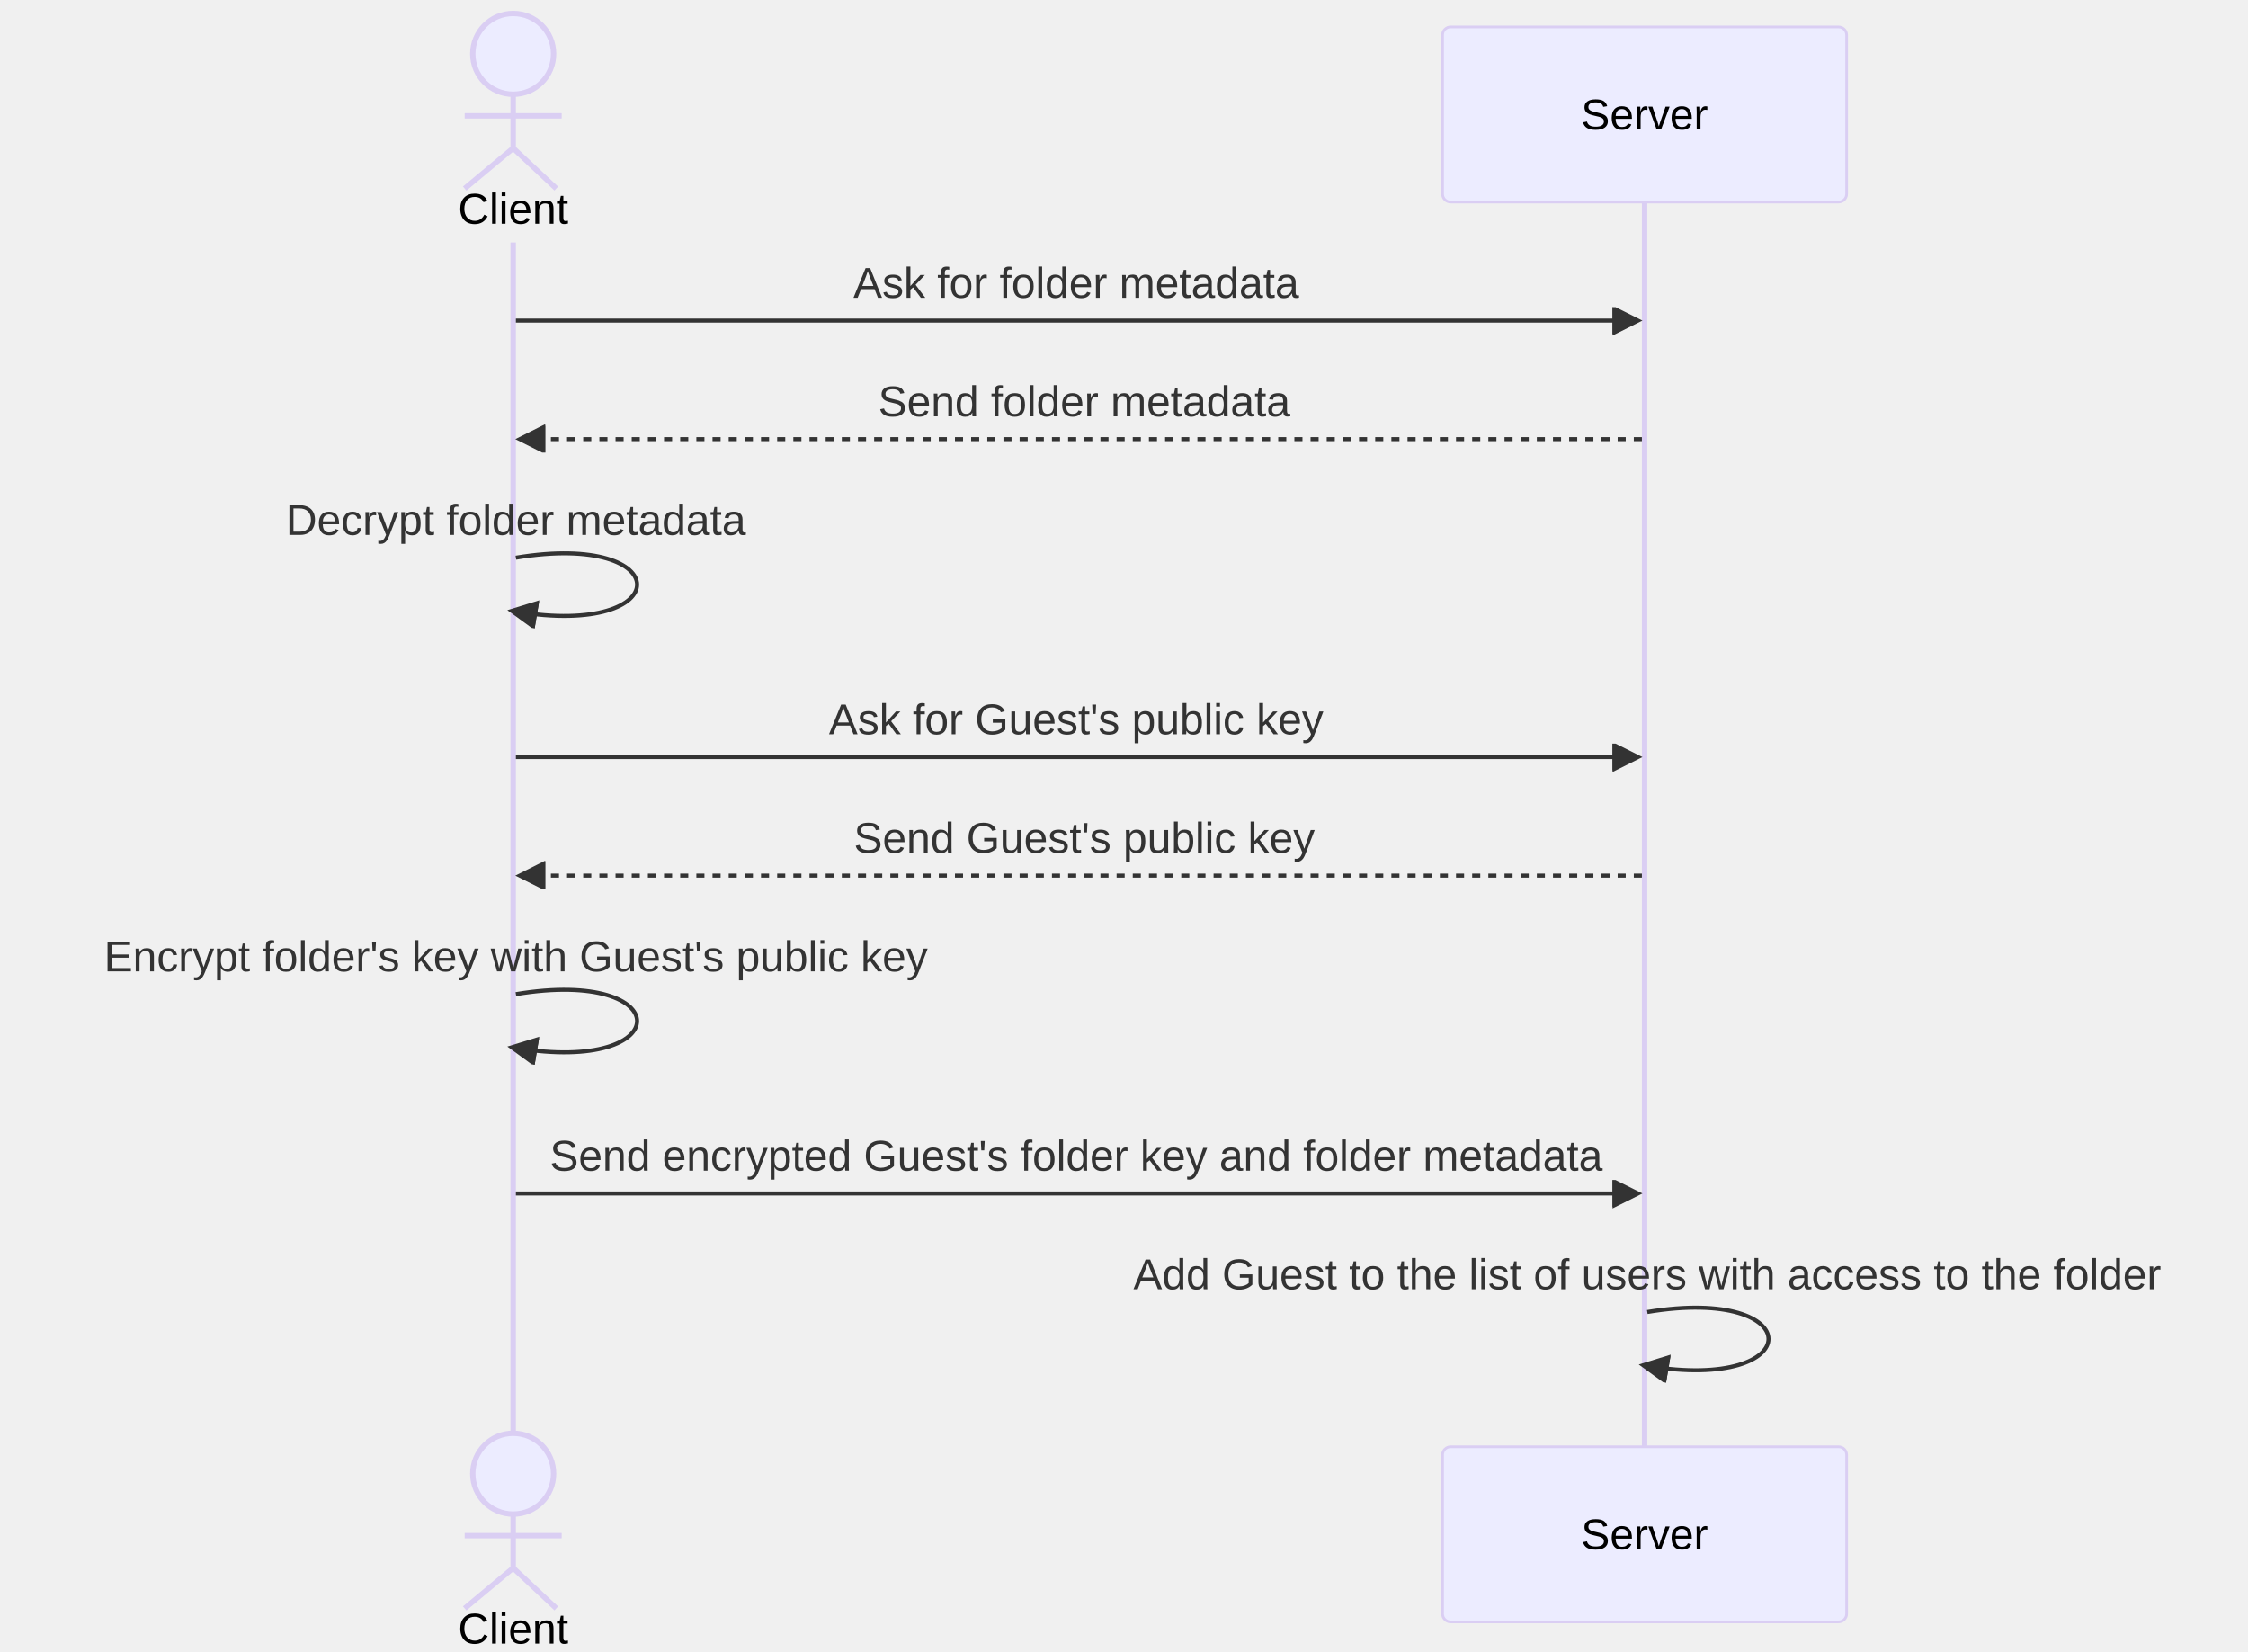
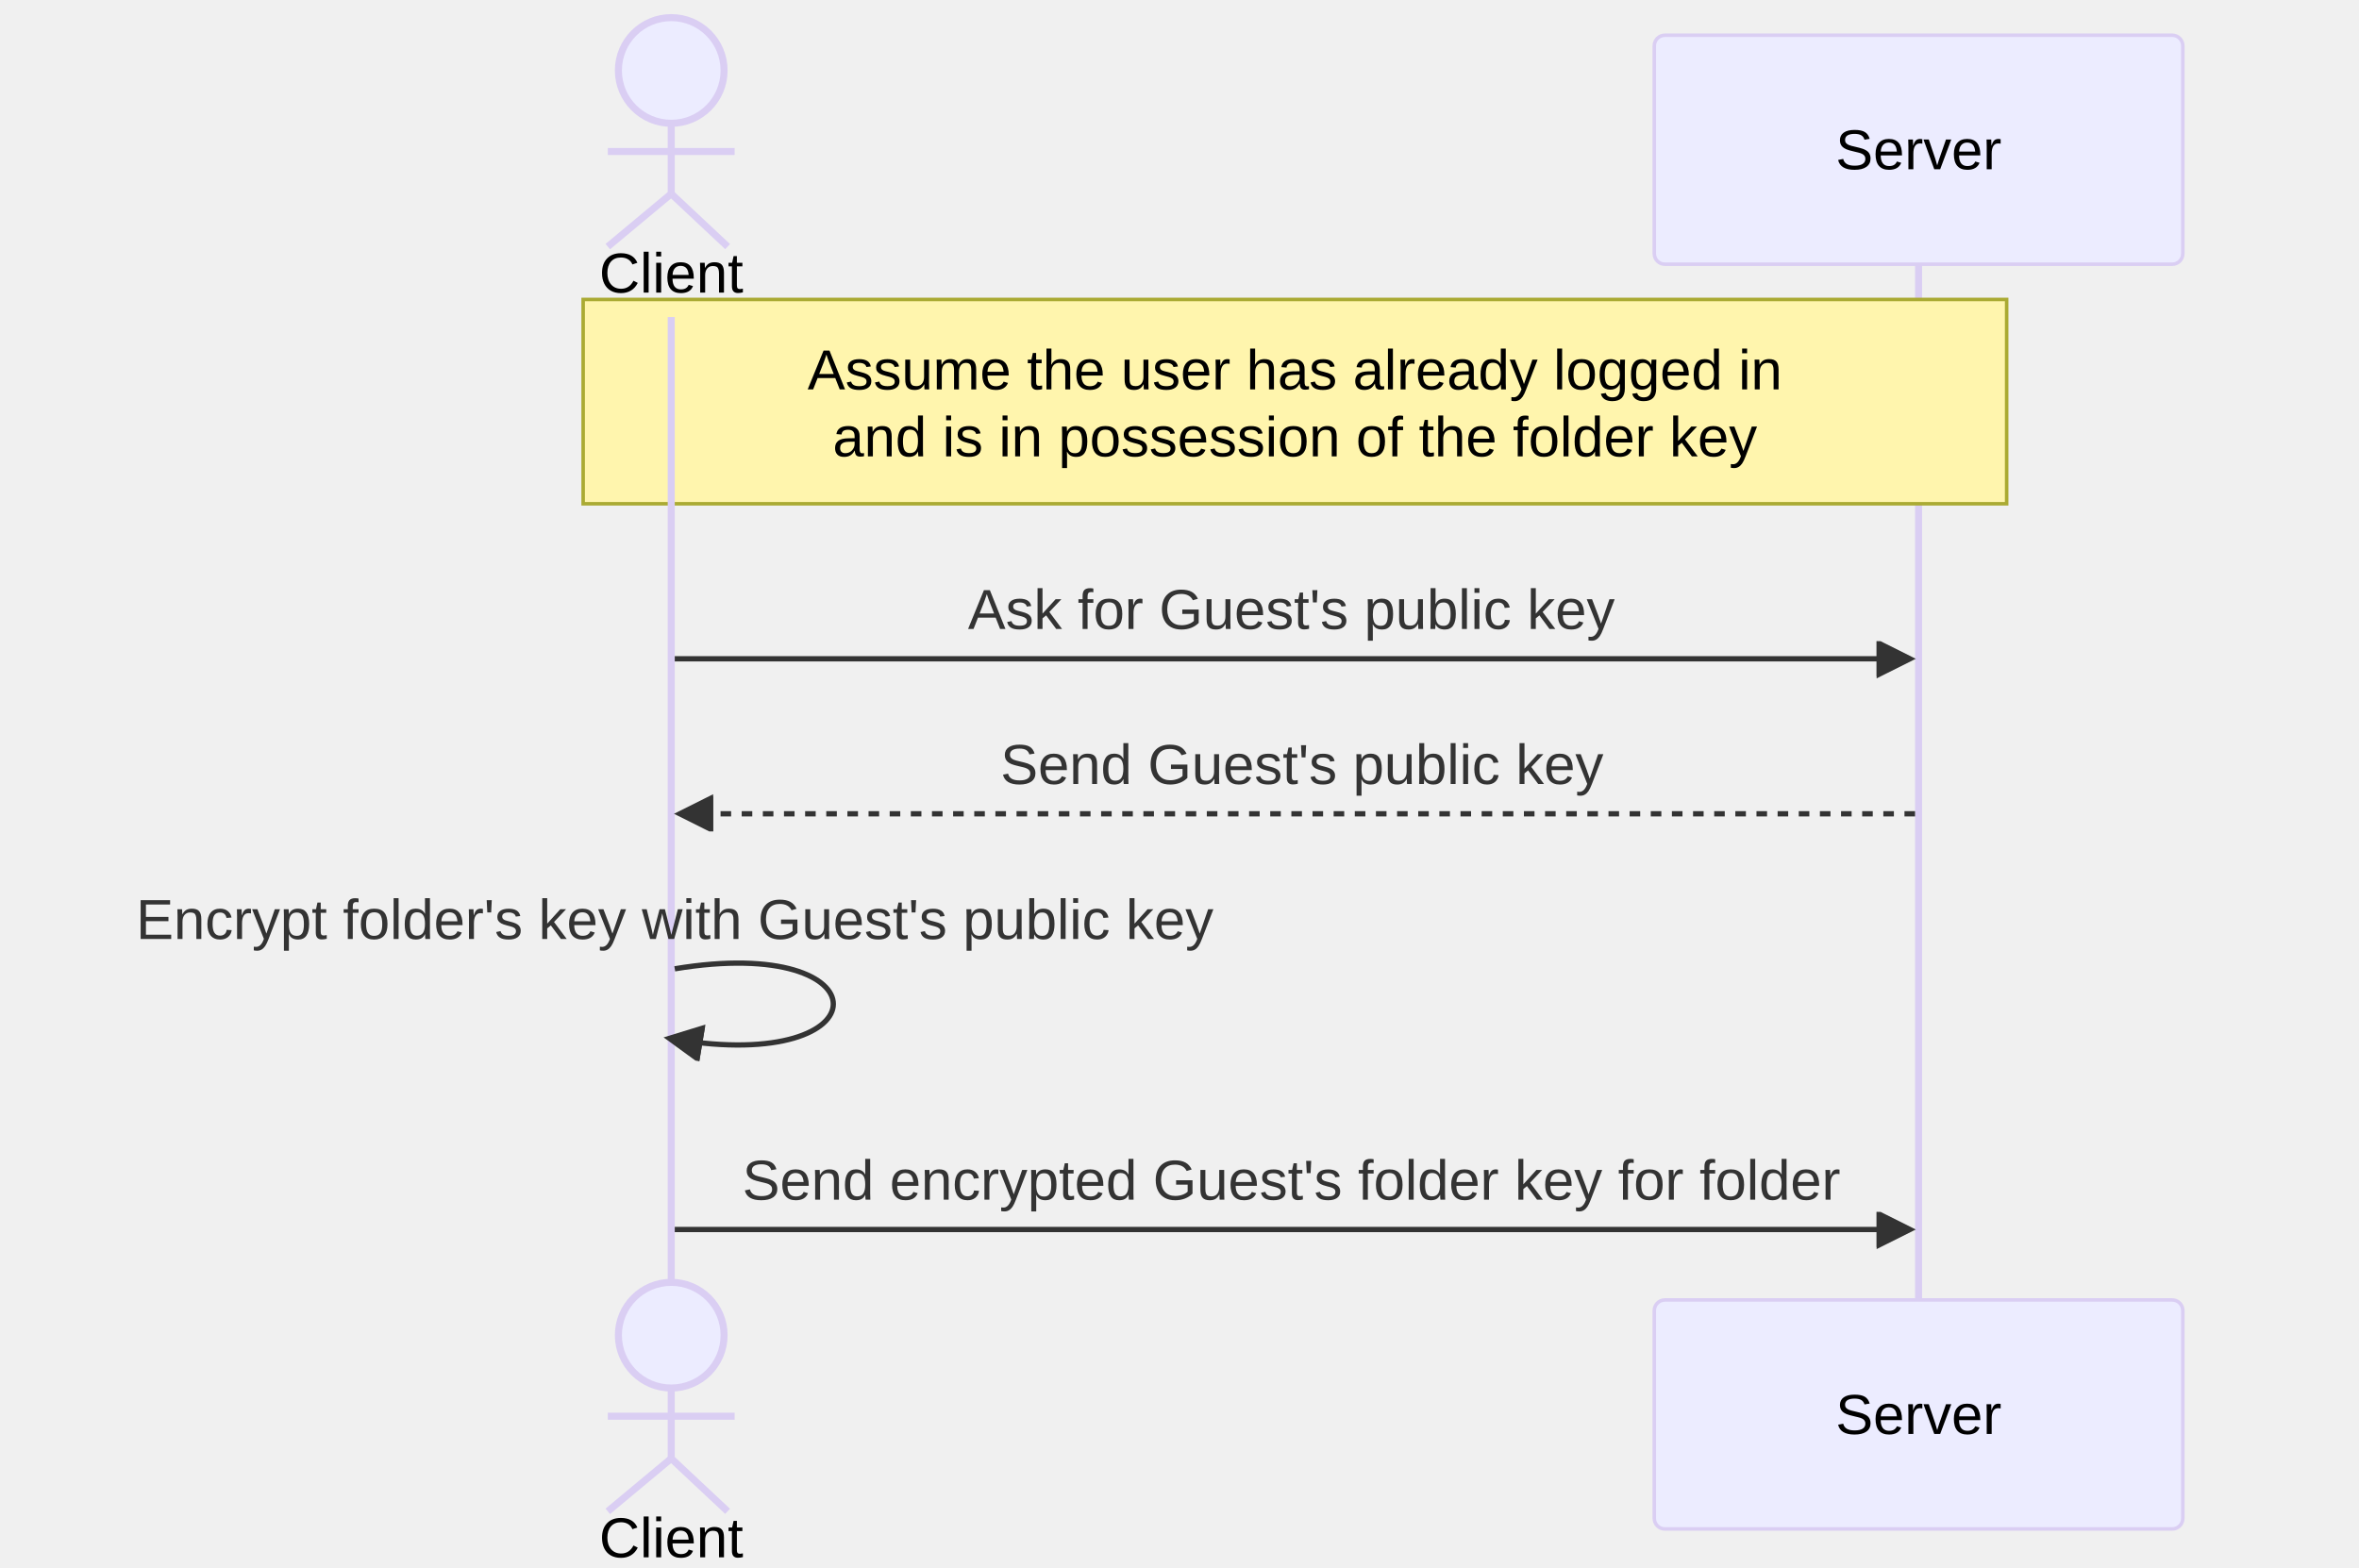
- <svg xmlns="http://www.w3.org/2000/svg" aria-roledescription="sequence" role="graphics-document document" viewBox="-115.5 -10 834.5 613" style="max-width: 834.5px; background-color: white;" width="100%" id="my-svg">
+ <svg xmlns="http://www.w3.org/2000/svg" aria-roledescription="sequence" role="graphics-document document" viewBox="-115.5 -10 669.5 445" style="max-width: 669.5px; background-color: white;" width="100%" id="my-svg">
  <g>
-     <rect class="actor" ry="3" rx="3" height="65" width="150" stroke="#666" fill="#eaeaea" y="527" x="420" />
-     <text style="text-anchor: middle; font-size: 16px; font-weight: 400;" class="actor" alignment-baseline="central" dominant-baseline="central" y="559.5" x="495">
-       <tspan dy="0" x="495">Server</tspan>
+     <rect class="actor" ry="3" rx="3" height="65" width="150" stroke="#666" fill="#eaeaea" y="359" x="354" />
+     <text style="text-anchor: middle; font-size: 16px; font-weight: 400;" class="actor" alignment-baseline="central" dominant-baseline="central" y="391.5" x="429">
+       <tspan dy="0" x="429">Server</tspan>
    </text>
  </g>
  <g>
-     <line stroke="#999" stroke-width="0.5px" class="200" y2="527" x2="495" y1="5" x1="495" id="actor1" />
+     <line stroke="#999" stroke-width="0.5px" class="200" y2="359" x2="429" y1="5" x1="429" id="actor1" />
    <g id="root-1">
-       <rect class="actor" ry="3" rx="3" height="65" width="150" stroke="#666" fill="#eaeaea" y="0" x="420" />
-       <text style="text-anchor: middle; font-size: 16px; font-weight: 400;" class="actor" alignment-baseline="central" dominant-baseline="central" y="32.5" x="495">
-         <tspan dy="0" x="495">Server</tspan>
+       <rect class="actor" ry="3" rx="3" height="65" width="150" stroke="#666" fill="#eaeaea" y="0" x="354" />
+       <text style="text-anchor: middle; font-size: 16px; font-weight: 400;" class="actor" alignment-baseline="central" dominant-baseline="central" y="32.5" x="429">
+         <tspan dy="0" x="429">Server</tspan>
      </text>
    </g>
  </g>
  <style>#my-svg{font-family:"trebuchet ms",verdana,arial,sans-serif;font-size:16px;fill:#333;}#my-svg .error-icon{fill:#552222;}#my-svg .error-text{fill:#552222;stroke:#552222;}#my-svg .edge-thickness-normal{stroke-width:2px;}#my-svg .edge-thickness-thick{stroke-width:3.5px;}#my-svg .edge-pattern-solid{stroke-dasharray:0;}#my-svg .edge-pattern-dashed{stroke-dasharray:3;}#my-svg .edge-pattern-dotted{stroke-dasharray:2;}#my-svg .marker{fill:#333333;stroke:#333333;}#my-svg .marker.cross{stroke:#333333;}#my-svg svg{font-family:"trebuchet ms",verdana,arial,sans-serif;font-size:16px;}#my-svg .actor{stroke:hsl(259.626, 59.777%, 87.902%);fill:#ECECFF;}#my-svg text.actor&gt;tspan{fill:black;stroke:none;}#my-svg .actor-line{stroke:grey;}#my-svg .messageLine0{stroke-width:1.5;stroke-dasharray:none;stroke:#333;}#my-svg .messageLine1{stroke-width:1.5;stroke-dasharray:2,2;stroke:#333;}#my-svg #arrowhead path{fill:#333;stroke:#333;}#my-svg .sequenceNumber{fill:white;}#my-svg #sequencenumber{fill:#333;}#my-svg #crosshead path{fill:#333;stroke:#333;}#my-svg .messageText{fill:#333;stroke:none;}#my-svg .labelBox{stroke:hsl(259.626, 59.777%, 87.902%);fill:#ECECFF;}#my-svg .labelText,#my-svg .labelText&gt;tspan{fill:black;stroke:none;}#my-svg .loopText,#my-svg .loopText&gt;tspan{fill:black;stroke:none;}#my-svg .loopLine{stroke-width:2px;stroke-dasharray:2,2;stroke:hsl(259.626, 59.777%, 87.902%);fill:hsl(259.626, 59.777%, 87.902%);}#my-svg .note{stroke:#aaaa33;fill:#fff5ad;}#my-svg .noteText,#my-svg .noteText&gt;tspan{fill:black;stroke:none;}#my-svg .activation0{fill:#f4f4f4;stroke:#666;}#my-svg .activation1{fill:#f4f4f4;stroke:#666;}#my-svg .activation2{fill:#f4f4f4;stroke:#666;}#my-svg .actorPopupMenu{position:absolute;}#my-svg .actorPopupMenuPanel{position:absolute;fill:#ECECFF;box-shadow:0px 8px 16px 0px rgba(0,0,0,0.2);filter:drop-shadow(3px 5px 2px rgb(0 0 0 / 0.4));}#my-svg .actor-man line{stroke:hsl(259.626, 59.777%, 87.902%);fill:#ECECFF;}#my-svg .actor-man circle,#my-svg line{stroke:hsl(259.626, 59.777%, 87.902%);fill:#ECECFF;stroke-width:2px;}#my-svg :root{--mermaid-font-family:"trebuchet ms",verdana,arial,sans-serif;}</style>
  <g />
  <defs>
    <symbol height="24" width="24" id="computer">
      <path d="M2 2v13h20v-13h-20zm18 11h-16v-9h16v9zm-10.228 6l.466-1h3.524l.467 1h-4.457zm14.228 3h-24l2-6h2.104l-1.33 4h18.45l-1.297-4h2.073l2 6zm-5-10h-14v-7h14v7z" transform="scale(.5)" />
    </symbol>
  </defs>
  <defs>
    <symbol clip-rule="evenodd" fill-rule="evenodd" id="database">
      <path d="M12.258.001l.256.004.255.005.253.008.251.01.249.012.247.015.246.016.242.019.241.02.239.023.236.024.233.027.231.028.229.031.225.032.223.034.22.036.217.038.214.04.211.041.208.043.205.045.201.046.198.048.194.05.191.051.187.053.183.054.18.056.175.057.172.059.168.06.163.061.16.063.155.064.15.066.074.033.073.033.071.034.07.034.069.035.068.035.067.035.066.035.064.036.064.036.062.036.06.036.06.037.058.037.058.037.055.038.055.038.053.038.052.038.051.039.05.039.048.039.047.039.045.04.044.04.043.04.041.04.04.041.039.041.037.041.036.041.034.041.033.042.032.042.03.042.029.042.027.042.026.043.024.043.023.043.021.043.02.043.018.044.017.043.015.044.013.044.012.044.011.045.009.044.007.045.006.045.004.045.002.045.001.045v17l-.001.045-.002.045-.004.045-.006.045-.007.045-.009.044-.011.045-.012.044-.013.044-.015.044-.017.043-.018.044-.02.043-.021.043-.023.043-.024.043-.026.043-.027.042-.029.042-.03.042-.032.042-.033.042-.034.041-.036.041-.037.041-.039.041-.04.041-.041.04-.043.04-.044.04-.045.04-.047.039-.048.039-.05.039-.051.039-.052.038-.053.038-.055.038-.055.038-.058.037-.058.037-.06.037-.06.036-.062.036-.064.036-.064.036-.066.035-.067.035-.068.035-.069.035-.07.034-.071.034-.073.033-.074.033-.15.066-.155.064-.16.063-.163.061-.168.06-.172.059-.175.057-.18.056-.183.054-.187.053-.191.051-.194.05-.198.048-.201.046-.205.045-.208.043-.211.041-.214.04-.217.038-.22.036-.223.034-.225.032-.229.031-.231.028-.233.027-.236.024-.239.023-.241.02-.242.019-.246.016-.247.015-.249.012-.251.01-.253.008-.255.005-.256.004-.258.001-.258-.001-.256-.004-.255-.005-.253-.008-.251-.01-.249-.012-.247-.015-.245-.016-.243-.019-.241-.02-.238-.023-.236-.024-.234-.027-.231-.028-.228-.031-.226-.032-.223-.034-.22-.036-.217-.038-.214-.04-.211-.041-.208-.043-.204-.045-.201-.046-.198-.048-.195-.05-.19-.051-.187-.053-.184-.054-.179-.056-.176-.057-.172-.059-.167-.06-.164-.061-.159-.063-.155-.064-.151-.066-.074-.033-.072-.033-.072-.034-.07-.034-.069-.035-.068-.035-.067-.035-.066-.035-.064-.036-.063-.036-.062-.036-.061-.036-.06-.037-.058-.037-.057-.037-.056-.038-.055-.038-.053-.038-.052-.038-.051-.039-.049-.039-.049-.039-.046-.039-.046-.04-.044-.04-.043-.04-.041-.04-.04-.041-.039-.041-.037-.041-.036-.041-.034-.041-.033-.042-.032-.042-.03-.042-.029-.042-.027-.042-.026-.043-.024-.043-.023-.043-.021-.043-.02-.043-.018-.044-.017-.043-.015-.044-.013-.044-.012-.044-.011-.045-.009-.044-.007-.045-.006-.045-.004-.045-.002-.045-.001-.045v-17l.001-.045.002-.045.004-.045.006-.045.007-.045.009-.044.011-.045.012-.044.013-.044.015-.044.017-.043.018-.044.02-.043.021-.043.023-.043.024-.043.026-.043.027-.042.029-.042.03-.042.032-.042.033-.042.034-.041.036-.041.037-.041.039-.041.04-.041.041-.04.043-.04.044-.04.046-.04.046-.039.049-.039.049-.039.051-.039.052-.038.053-.038.055-.038.056-.038.057-.037.058-.037.06-.037.061-.036.062-.036.063-.036.064-.036.066-.035.067-.035.068-.035.069-.035.07-.034.072-.034.072-.033.074-.033.151-.066.155-.064.159-.063.164-.061.167-.06.172-.059.176-.057.179-.056.184-.054.187-.053.19-.051.195-.05.198-.048.201-.046.204-.045.208-.043.211-.041.214-.04.217-.038.22-.036.223-.034.226-.032.228-.031.231-.028.234-.027.236-.024.238-.023.241-.02.243-.019.245-.016.247-.015.249-.012.251-.01.253-.008.255-.005.256-.004.258-.001.258.001zm-9.258 20.499v.01l.001.021.003.021.004.022.005.021.006.022.007.022.009.023.01.022.011.023.012.023.013.023.015.023.016.024.017.023.018.024.019.024.021.024.022.025.023.024.024.025.052.049.056.05.061.051.066.051.07.051.075.051.079.052.084.052.088.052.092.052.097.052.102.051.105.052.11.052.114.051.119.051.123.051.127.05.131.05.135.05.139.048.144.049.147.047.152.047.155.047.16.045.163.045.167.043.171.043.176.041.178.041.183.039.187.039.19.037.194.035.197.035.202.033.204.031.209.03.212.029.216.027.219.025.222.024.226.021.23.02.233.018.236.016.24.015.243.012.246.01.249.008.253.005.256.004.259.001.26-.001.257-.004.254-.005.25-.008.247-.011.244-.012.241-.014.237-.016.233-.018.231-.021.226-.021.224-.024.22-.026.216-.027.212-.028.21-.031.205-.031.202-.034.198-.034.194-.036.191-.037.187-.039.183-.04.179-.04.175-.042.172-.043.168-.044.163-.045.16-.046.155-.046.152-.047.148-.048.143-.049.139-.049.136-.05.131-.05.126-.05.123-.051.118-.052.114-.051.11-.052.106-.052.101-.052.096-.052.092-.052.088-.053.083-.051.079-.052.074-.052.07-.051.065-.051.06-.051.056-.05.051-.05.023-.024.023-.025.021-.024.02-.024.019-.024.018-.024.017-.024.015-.023.014-.024.013-.023.012-.023.01-.023.01-.022.008-.022.006-.022.006-.022.004-.022.004-.021.001-.021.001-.021v-4.127l-.077.055-.08.053-.083.054-.085.053-.087.052-.09.052-.093.051-.095.05-.097.05-.1.049-.102.049-.105.048-.106.047-.109.047-.111.046-.114.045-.115.045-.118.044-.12.043-.122.042-.124.042-.126.041-.128.04-.13.04-.132.038-.134.038-.135.037-.138.037-.139.035-.142.035-.143.034-.144.033-.147.032-.148.031-.15.03-.151.03-.153.029-.154.027-.156.027-.158.026-.159.025-.161.024-.162.023-.163.022-.165.021-.166.02-.167.019-.169.018-.169.017-.171.016-.173.015-.173.014-.175.013-.175.012-.177.011-.178.01-.179.008-.179.008-.181.006-.182.005-.182.004-.184.003-.184.002h-.37l-.184-.002-.184-.003-.182-.004-.182-.005-.181-.006-.179-.008-.179-.008-.178-.01-.176-.011-.176-.012-.175-.013-.173-.014-.172-.015-.171-.016-.17-.017-.169-.018-.167-.019-.166-.02-.165-.021-.163-.022-.162-.023-.161-.024-.159-.025-.157-.026-.156-.027-.155-.027-.153-.029-.151-.03-.15-.03-.148-.031-.146-.032-.145-.033-.143-.034-.141-.035-.14-.035-.137-.037-.136-.037-.134-.038-.132-.038-.13-.04-.128-.04-.126-.041-.124-.042-.122-.042-.12-.044-.117-.043-.116-.045-.113-.045-.112-.046-.109-.047-.106-.047-.105-.048-.102-.049-.1-.049-.097-.05-.095-.05-.093-.052-.09-.051-.087-.052-.085-.053-.083-.054-.08-.054-.077-.054v4.127zm0-5.654v.011l.001.021.003.021.004.021.005.022.006.022.007.022.009.022.01.022.011.023.012.023.013.023.015.024.016.023.017.024.018.024.019.024.021.024.022.024.023.025.024.024.052.05.056.05.061.05.066.051.07.051.075.052.079.051.084.052.088.052.092.052.097.052.102.052.105.052.11.051.114.051.119.052.123.05.127.051.131.05.135.049.139.049.144.048.147.048.152.047.155.046.16.045.163.045.167.044.171.042.176.042.178.04.183.04.187.038.19.037.194.036.197.034.202.033.204.032.209.03.212.028.216.027.219.025.222.024.226.022.23.02.233.018.236.016.24.014.243.012.246.01.249.008.253.006.256.003.259.001.26-.001.257-.003.254-.006.25-.008.247-.01.244-.012.241-.015.237-.016.233-.018.231-.02.226-.022.224-.024.22-.025.216-.027.212-.029.21-.03.205-.032.202-.033.198-.035.194-.036.191-.037.187-.039.183-.039.179-.041.175-.042.172-.043.168-.044.163-.045.16-.045.155-.047.152-.047.148-.048.143-.048.139-.05.136-.049.131-.05.126-.051.123-.051.118-.051.114-.052.11-.052.106-.052.101-.052.096-.052.092-.052.088-.052.083-.052.079-.052.074-.051.07-.052.065-.051.06-.05.056-.051.051-.049.023-.025.023-.024.021-.025.02-.024.019-.024.018-.024.017-.024.015-.023.014-.023.013-.024.012-.022.01-.023.01-.023.008-.022.006-.022.006-.022.004-.021.004-.022.001-.021.001-.021v-4.139l-.077.054-.08.054-.083.054-.085.052-.087.053-.09.051-.093.051-.095.051-.097.05-.1.049-.102.049-.105.048-.106.047-.109.047-.111.046-.114.045-.115.044-.118.044-.12.044-.122.042-.124.042-.126.041-.128.04-.13.039-.132.039-.134.038-.135.037-.138.036-.139.036-.142.035-.143.033-.144.033-.147.033-.148.031-.15.03-.151.03-.153.028-.154.028-.156.027-.158.026-.159.025-.161.024-.162.023-.163.022-.165.021-.166.02-.167.019-.169.018-.169.017-.171.016-.173.015-.173.014-.175.013-.175.012-.177.011-.178.009-.179.009-.179.007-.181.007-.182.005-.182.004-.184.003-.184.002h-.37l-.184-.002-.184-.003-.182-.004-.182-.005-.181-.007-.179-.007-.179-.009-.178-.009-.176-.011-.176-.012-.175-.013-.173-.014-.172-.015-.171-.016-.17-.017-.169-.018-.167-.019-.166-.02-.165-.021-.163-.022-.162-.023-.161-.024-.159-.025-.157-.026-.156-.027-.155-.028-.153-.028-.151-.03-.15-.03-.148-.031-.146-.033-.145-.033-.143-.033-.141-.035-.14-.036-.137-.036-.136-.037-.134-.038-.132-.039-.13-.039-.128-.04-.126-.041-.124-.042-.122-.043-.12-.043-.117-.044-.116-.044-.113-.046-.112-.046-.109-.046-.106-.047-.105-.048-.102-.049-.1-.049-.097-.05-.095-.051-.093-.051-.09-.051-.087-.053-.085-.052-.083-.054-.08-.054-.077-.054v4.139zm0-5.666v.011l.001.02.003.022.004.021.005.022.006.021.007.022.009.023.01.022.011.023.012.023.013.023.015.023.016.024.017.024.018.023.019.024.021.025.022.024.023.024.024.025.052.05.056.05.061.05.066.051.07.051.075.052.079.051.084.052.088.052.092.052.097.052.102.052.105.051.11.052.114.051.119.051.123.051.127.05.131.05.135.05.139.049.144.048.147.048.152.047.155.046.16.045.163.045.167.043.171.043.176.042.178.04.183.04.187.038.19.037.194.036.197.034.202.033.204.032.209.03.212.028.216.027.219.025.222.024.226.021.23.02.233.018.236.017.24.014.243.012.246.01.249.008.253.006.256.003.259.001.26-.001.257-.003.254-.006.25-.008.247-.01.244-.013.241-.014.237-.016.233-.018.231-.02.226-.022.224-.024.22-.025.216-.027.212-.029.21-.03.205-.032.202-.033.198-.035.194-.036.191-.037.187-.039.183-.039.179-.041.175-.042.172-.043.168-.044.163-.045.16-.045.155-.047.152-.047.148-.048.143-.049.139-.049.136-.049.131-.051.126-.05.123-.051.118-.052.114-.051.11-.052.106-.052.101-.052.096-.052.092-.052.088-.052.083-.052.079-.052.074-.052.07-.051.065-.051.06-.051.056-.05.051-.049.023-.025.023-.025.021-.024.02-.024.019-.024.018-.024.017-.024.015-.023.014-.024.013-.023.012-.023.01-.022.01-.023.008-.022.006-.022.006-.022.004-.022.004-.021.001-.021.001-.021v-4.153l-.077.054-.08.054-.083.053-.085.053-.087.053-.09.051-.093.051-.095.051-.097.05-.1.049-.102.048-.105.048-.106.048-.109.046-.111.046-.114.046-.115.044-.118.044-.12.043-.122.043-.124.042-.126.041-.128.04-.13.039-.132.039-.134.038-.135.037-.138.036-.139.036-.142.034-.143.034-.144.033-.147.032-.148.032-.15.03-.151.03-.153.028-.154.028-.156.027-.158.026-.159.024-.161.024-.162.023-.163.023-.165.021-.166.02-.167.019-.169.018-.169.017-.171.016-.173.015-.173.014-.175.013-.175.012-.177.01-.178.01-.179.009-.179.007-.181.006-.182.006-.182.004-.184.003-.184.001-.185.001-.185-.001-.184-.001-.184-.003-.182-.004-.182-.006-.181-.006-.179-.007-.179-.009-.178-.01-.176-.01-.176-.012-.175-.013-.173-.014-.172-.015-.171-.016-.17-.017-.169-.018-.167-.019-.166-.02-.165-.021-.163-.023-.162-.023-.161-.024-.159-.024-.157-.026-.156-.027-.155-.028-.153-.028-.151-.03-.15-.03-.148-.032-.146-.032-.145-.033-.143-.034-.141-.034-.14-.036-.137-.036-.136-.037-.134-.038-.132-.039-.13-.039-.128-.041-.126-.041-.124-.041-.122-.043-.12-.043-.117-.044-.116-.044-.113-.046-.112-.046-.109-.046-.106-.048-.105-.048-.102-.048-.1-.05-.097-.049-.095-.051-.093-.051-.09-.052-.087-.052-.085-.053-.083-.053-.08-.054-.077-.054v4.153zm8.74-8.179l-.257.004-.254.005-.25.008-.247.011-.244.012-.241.014-.237.016-.233.018-.231.021-.226.022-.224.023-.22.026-.216.027-.212.028-.21.031-.205.032-.202.033-.198.034-.194.036-.191.038-.187.038-.183.04-.179.041-.175.042-.172.043-.168.043-.163.045-.16.046-.155.046-.152.048-.148.048-.143.048-.139.049-.136.05-.131.05-.126.051-.123.051-.118.051-.114.052-.11.052-.106.052-.101.052-.096.052-.092.052-.088.052-.083.052-.079.052-.074.051-.07.052-.065.051-.06.05-.056.05-.051.05-.023.025-.023.024-.021.024-.02.025-.019.024-.018.024-.017.023-.015.024-.014.023-.013.023-.012.023-.01.023-.01.022-.008.022-.006.023-.006.021-.004.022-.004.021-.001.021-.001.021.001.021.001.021.004.021.004.022.006.021.006.023.008.022.01.022.01.023.012.023.013.023.014.023.015.024.017.023.018.024.019.024.02.025.021.024.023.024.023.025.051.05.056.05.06.05.065.051.07.052.074.051.079.052.083.052.088.052.092.052.096.052.101.052.106.052.11.052.114.052.118.051.123.051.126.051.131.05.136.05.139.049.143.048.148.048.152.048.155.046.16.046.163.045.168.043.172.043.175.042.179.041.183.04.187.038.191.038.194.036.198.034.202.033.205.032.21.031.212.028.216.027.22.026.224.023.226.022.231.021.233.018.237.016.241.014.244.012.247.011.25.008.254.005.257.004.26.001.26-.001.257-.004.254-.005.25-.008.247-.011.244-.012.241-.014.237-.016.233-.018.231-.021.226-.022.224-.023.22-.026.216-.027.212-.028.21-.031.205-.032.202-.033.198-.034.194-.036.191-.038.187-.038.183-.04.179-.041.175-.042.172-.043.168-.043.163-.045.16-.046.155-.046.152-.048.148-.048.143-.048.139-.049.136-.05.131-.05.126-.051.123-.051.118-.051.114-.052.11-.052.106-.052.101-.052.096-.052.092-.052.088-.052.083-.052.079-.052.074-.051.07-.052.065-.051.06-.05.056-.05.051-.05.023-.025.023-.024.021-.024.02-.025.019-.024.018-.024.017-.023.015-.024.014-.023.013-.023.012-.023.01-.023.01-.022.008-.022.006-.023.006-.021.004-.022.004-.021.001-.021.001-.021-.001-.021-.001-.021-.004-.021-.004-.022-.006-.021-.006-.023-.008-.022-.01-.022-.01-.023-.012-.023-.013-.023-.014-.023-.015-.024-.017-.023-.018-.024-.019-.024-.02-.025-.021-.024-.023-.024-.023-.025-.051-.05-.056-.05-.06-.05-.065-.051-.07-.052-.074-.051-.079-.052-.083-.052-.088-.052-.092-.052-.096-.052-.101-.052-.106-.052-.11-.052-.114-.052-.118-.051-.123-.051-.126-.051-.131-.05-.136-.05-.139-.049-.143-.048-.148-.048-.152-.048-.155-.046-.16-.046-.163-.045-.168-.043-.172-.043-.175-.042-.179-.041-.183-.04-.187-.038-.191-.038-.194-.036-.198-.034-.202-.033-.205-.032-.21-.031-.212-.028-.216-.027-.22-.026-.224-.023-.226-.022-.231-.021-.233-.018-.237-.016-.241-.014-.244-.012-.247-.011-.25-.008-.254-.005-.257-.004-.26-.001-.26.001z" transform="scale(.5)" />
    </symbol>
  </defs>
  <defs>
    <symbol height="24" width="24" id="clock">
      <path d="M12 2c5.514 0 10 4.486 10 10s-4.486 10-10 10-10-4.486-10-10 4.486-10 10-10zm0-2c-6.627 0-12 5.373-12 12s5.373 12 12 12 12-5.373 12-12-5.373-12-12-12zm5.848 12.459c.202.038.202.333.001.372-1.907.361-6.045 1.111-6.547 1.111-.719 0-1.301-.582-1.301-1.301 0-.512.77-5.447 1.125-7.445.034-.192.312-.181.343.014l.985 6.238 5.394 1.011z" transform="scale(.5)" />
    </symbol>
  </defs>
  <defs>
    <marker orient="auto" markerHeight="12" markerWidth="12" markerUnits="userSpaceOnUse" refY="5" refX="7.9" id="arrowhead">
      <path d="M 0 0 L 10 5 L 0 10 z" />
    </marker>
  </defs>
  <defs>
    <marker refY="4.5" refX="4" orient="auto" markerHeight="8" markerWidth="15" id="crosshead">
      <path style="stroke-dasharray: 0, 0;" d="M 1,2 L 6,7 M 6,2 L 1,7" stroke-width="1pt" stroke="#000000" fill="none" />
    </marker>
  </defs>
  <defs>
    <marker orient="auto" markerHeight="28" markerWidth="20" refY="7" refX="15.5" id="filled-head">
      <path d="M 18,7 L9,13 L14,7 L9,1 Z" />
    </marker>
  </defs>
  <defs>
    <marker orient="auto" markerHeight="40" markerWidth="60" refY="15" refX="15" id="sequencenumber">
      <circle r="6" cy="15" cx="15" />
    </marker>
  </defs>
-   <line stroke="#999" stroke-width="0.5px" class="200" y2="527" x2="75" y1="80" x1="75" id="actor0" />
+   <g>
+     <rect class="note" ry="0" rx="0" height="58" width="404" stroke="#666" fill="#EDF2AE" y="75" x="50" />
+     <text style="font-size: 16px; font-weight: 400;" dy="1em" class="noteText" alignment-baseline="middle" dominant-baseline="middle" text-anchor="middle" y="80" x="252">
+       <tspan x="252">Assume the user has already logged in </tspan>
+     </text>
+     <text style="font-size: 16px; font-weight: 400;" dy="1em" class="noteText" alignment-baseline="middle" dominant-baseline="middle" text-anchor="middle" y="99" x="252">
+       <tspan x="252"> and is in possession of the folder key</tspan>
+     </text>
+   </g>
+   <line stroke="#999" stroke-width="0.5px" class="200" y2="359" x2="75" y1="80" x1="75" id="actor0" />
  <g class="actor-man">
    <line y2="45" x2="75" y1="25" x1="75" id="actor-man-torso0" />
    <line y2="33" x2="93" y1="33" x1="57" id="actor-man-arms0" />
    <line y2="45" x2="75" y1="60" x1="57" />
    <line y2="60" x2="91" y1="45" x1="75" />
    <circle height="65" width="150" r="15" cy="10" cx="75" />
    <text style="text-anchor: middle; font-size: 16px; font-weight: 400;" class="actor" alignment-baseline="central" dominant-baseline="central" y="67.5" x="75">
      <tspan dy="0" x="75">Client</tspan>
    </text>
  </g>
-   <text style="font-size: 16px; font-weight: 400;" dy="1em" class="messageText" alignment-baseline="middle" dominant-baseline="middle" text-anchor="middle" y="80" x="284">Ask for folder metadata</text>
-   <line style="fill: none;" marker-end="url(#arrowhead)" stroke="none" stroke-width="2" class="messageLine0" y2="109" x2="491" y1="109" x1="76" />
-   <text style="font-size: 16px; font-weight: 400;" dy="1em" class="messageText" alignment-baseline="middle" dominant-baseline="middle" text-anchor="middle" y="124" x="287">Send folder metadata</text>
-   <line style="stroke-dasharray: 3, 3; fill: none;" marker-end="url(#arrowhead)" stroke="none" stroke-width="2" class="messageLine1" y2="153" x2="79" y1="153" x1="494" />
-   <text style="font-size: 16px; font-weight: 400;" dy="1em" class="messageText" alignment-baseline="middle" dominant-baseline="middle" text-anchor="middle" y="168" x="76">Decrypt folder metadata</text>
-   <path style="fill: none;" marker-end="url(#arrowhead)" stroke="none" stroke-width="2" class="messageLine0" d="M 76,197 C 136,187 136,227 76,217" />
-   <text style="font-size: 16px; font-weight: 400;" dy="1em" class="messageText" alignment-baseline="middle" dominant-baseline="middle" text-anchor="middle" y="242" x="284">Ask for Guest's public key</text>
-   <line style="fill: none;" marker-end="url(#arrowhead)" stroke="none" stroke-width="2" class="messageLine0" y2="271" x2="491" y1="271" x1="76" />
-   <text style="font-size: 16px; font-weight: 400;" dy="1em" class="messageText" alignment-baseline="middle" dominant-baseline="middle" text-anchor="middle" y="286" x="287">Send Guest's public key</text>
-   <line style="stroke-dasharray: 3, 3; fill: none;" marker-end="url(#arrowhead)" stroke="none" stroke-width="2" class="messageLine1" y2="315" x2="79" y1="315" x1="494" />
-   <text style="font-size: 16px; font-weight: 400;" dy="1em" class="messageText" alignment-baseline="middle" dominant-baseline="middle" text-anchor="middle" y="330" x="76">Encrypt folder's key with Guest's public key</text>
-   <path style="fill: none;" marker-end="url(#arrowhead)" stroke="none" stroke-width="2" class="messageLine0" d="M 76,359 C 136,349 136,389 76,379" />
-   <text style="font-size: 16px; font-weight: 400;" dy="1em" class="messageText" alignment-baseline="middle" dominant-baseline="middle" text-anchor="middle" y="404" x="284">Send encrypted Guest's folder key and folder metadata</text>
-   <line style="fill: none;" marker-end="url(#arrowhead)" stroke="none" stroke-width="2" class="messageLine0" y2="433" x2="491" y1="433" x1="76" />
-   <text style="font-size: 16px; font-weight: 400;" dy="1em" class="messageText" alignment-baseline="middle" dominant-baseline="middle" text-anchor="middle" y="448" x="496">Add Guest to the list of users with access to the folder</text>
-   <path style="fill: none;" marker-end="url(#arrowhead)" stroke="none" stroke-width="2" class="messageLine0" d="M 496,477 C 556,467 556,507 496,497" />
+   <text style="font-size: 16px; font-weight: 400;" dy="1em" class="messageText" alignment-baseline="middle" dominant-baseline="middle" text-anchor="middle" y="148" x="251">Ask for Guest's public key</text>
+   <line style="fill: none;" marker-end="url(#arrowhead)" stroke="none" stroke-width="2" class="messageLine0" y2="177" x2="425" y1="177" x1="76" />
+   <text style="font-size: 16px; font-weight: 400;" dy="1em" class="messageText" alignment-baseline="middle" dominant-baseline="middle" text-anchor="middle" y="192" x="254">Send Guest's public key</text>
+   <line style="stroke-dasharray: 3, 3; fill: none;" marker-end="url(#arrowhead)" stroke="none" stroke-width="2" class="messageLine1" y2="221" x2="79" y1="221" x1="428" />
+   <text style="font-size: 16px; font-weight: 400;" dy="1em" class="messageText" alignment-baseline="middle" dominant-baseline="middle" text-anchor="middle" y="236" x="76">Encrypt folder's key with Guest's public key</text>
+   <path style="fill: none;" marker-end="url(#arrowhead)" stroke="none" stroke-width="2" class="messageLine0" d="M 76,265 C 136,255 136,295 76,285" />
+   <text style="font-size: 16px; font-weight: 400;" dy="1em" class="messageText" alignment-baseline="middle" dominant-baseline="middle" text-anchor="middle" y="310" x="251">Send encrypted Guest's folder key for folder</text>
+   <line style="fill: none;" marker-end="url(#arrowhead)" stroke="none" stroke-width="2" class="messageLine0" y2="339" x2="425" y1="339" x1="76" />
  <g class="actor-man">
-     <line y2="572" x2="75" y1="552" x1="75" id="actor-man-torso1" />
-     <line y2="560" x2="93" y1="560" x1="57" id="actor-man-arms1" />
-     <line y2="572" x2="75" y1="587" x1="57" />
-     <line y2="587" x2="91" y1="572" x1="75" />
-     <circle height="65" width="150" r="15" cy="537" cx="75" />
-     <text style="text-anchor: middle; font-size: 16px; font-weight: 400;" class="actor" alignment-baseline="central" dominant-baseline="central" y="594.5" x="75">
+     <line y2="404" x2="75" y1="384" x1="75" id="actor-man-torso1" />
+     <line y2="392" x2="93" y1="392" x1="57" id="actor-man-arms1" />
+     <line y2="404" x2="75" y1="419" x1="57" />
+     <line y2="419" x2="91" y1="404" x1="75" />
+     <circle height="65" width="150" r="15" cy="369" cx="75" />
+     <text style="text-anchor: middle; font-size: 16px; font-weight: 400;" class="actor" alignment-baseline="central" dominant-baseline="central" y="426.5" x="75">
      <tspan dy="0" x="75">Client</tspan>
    </text>
  </g>
</svg>
